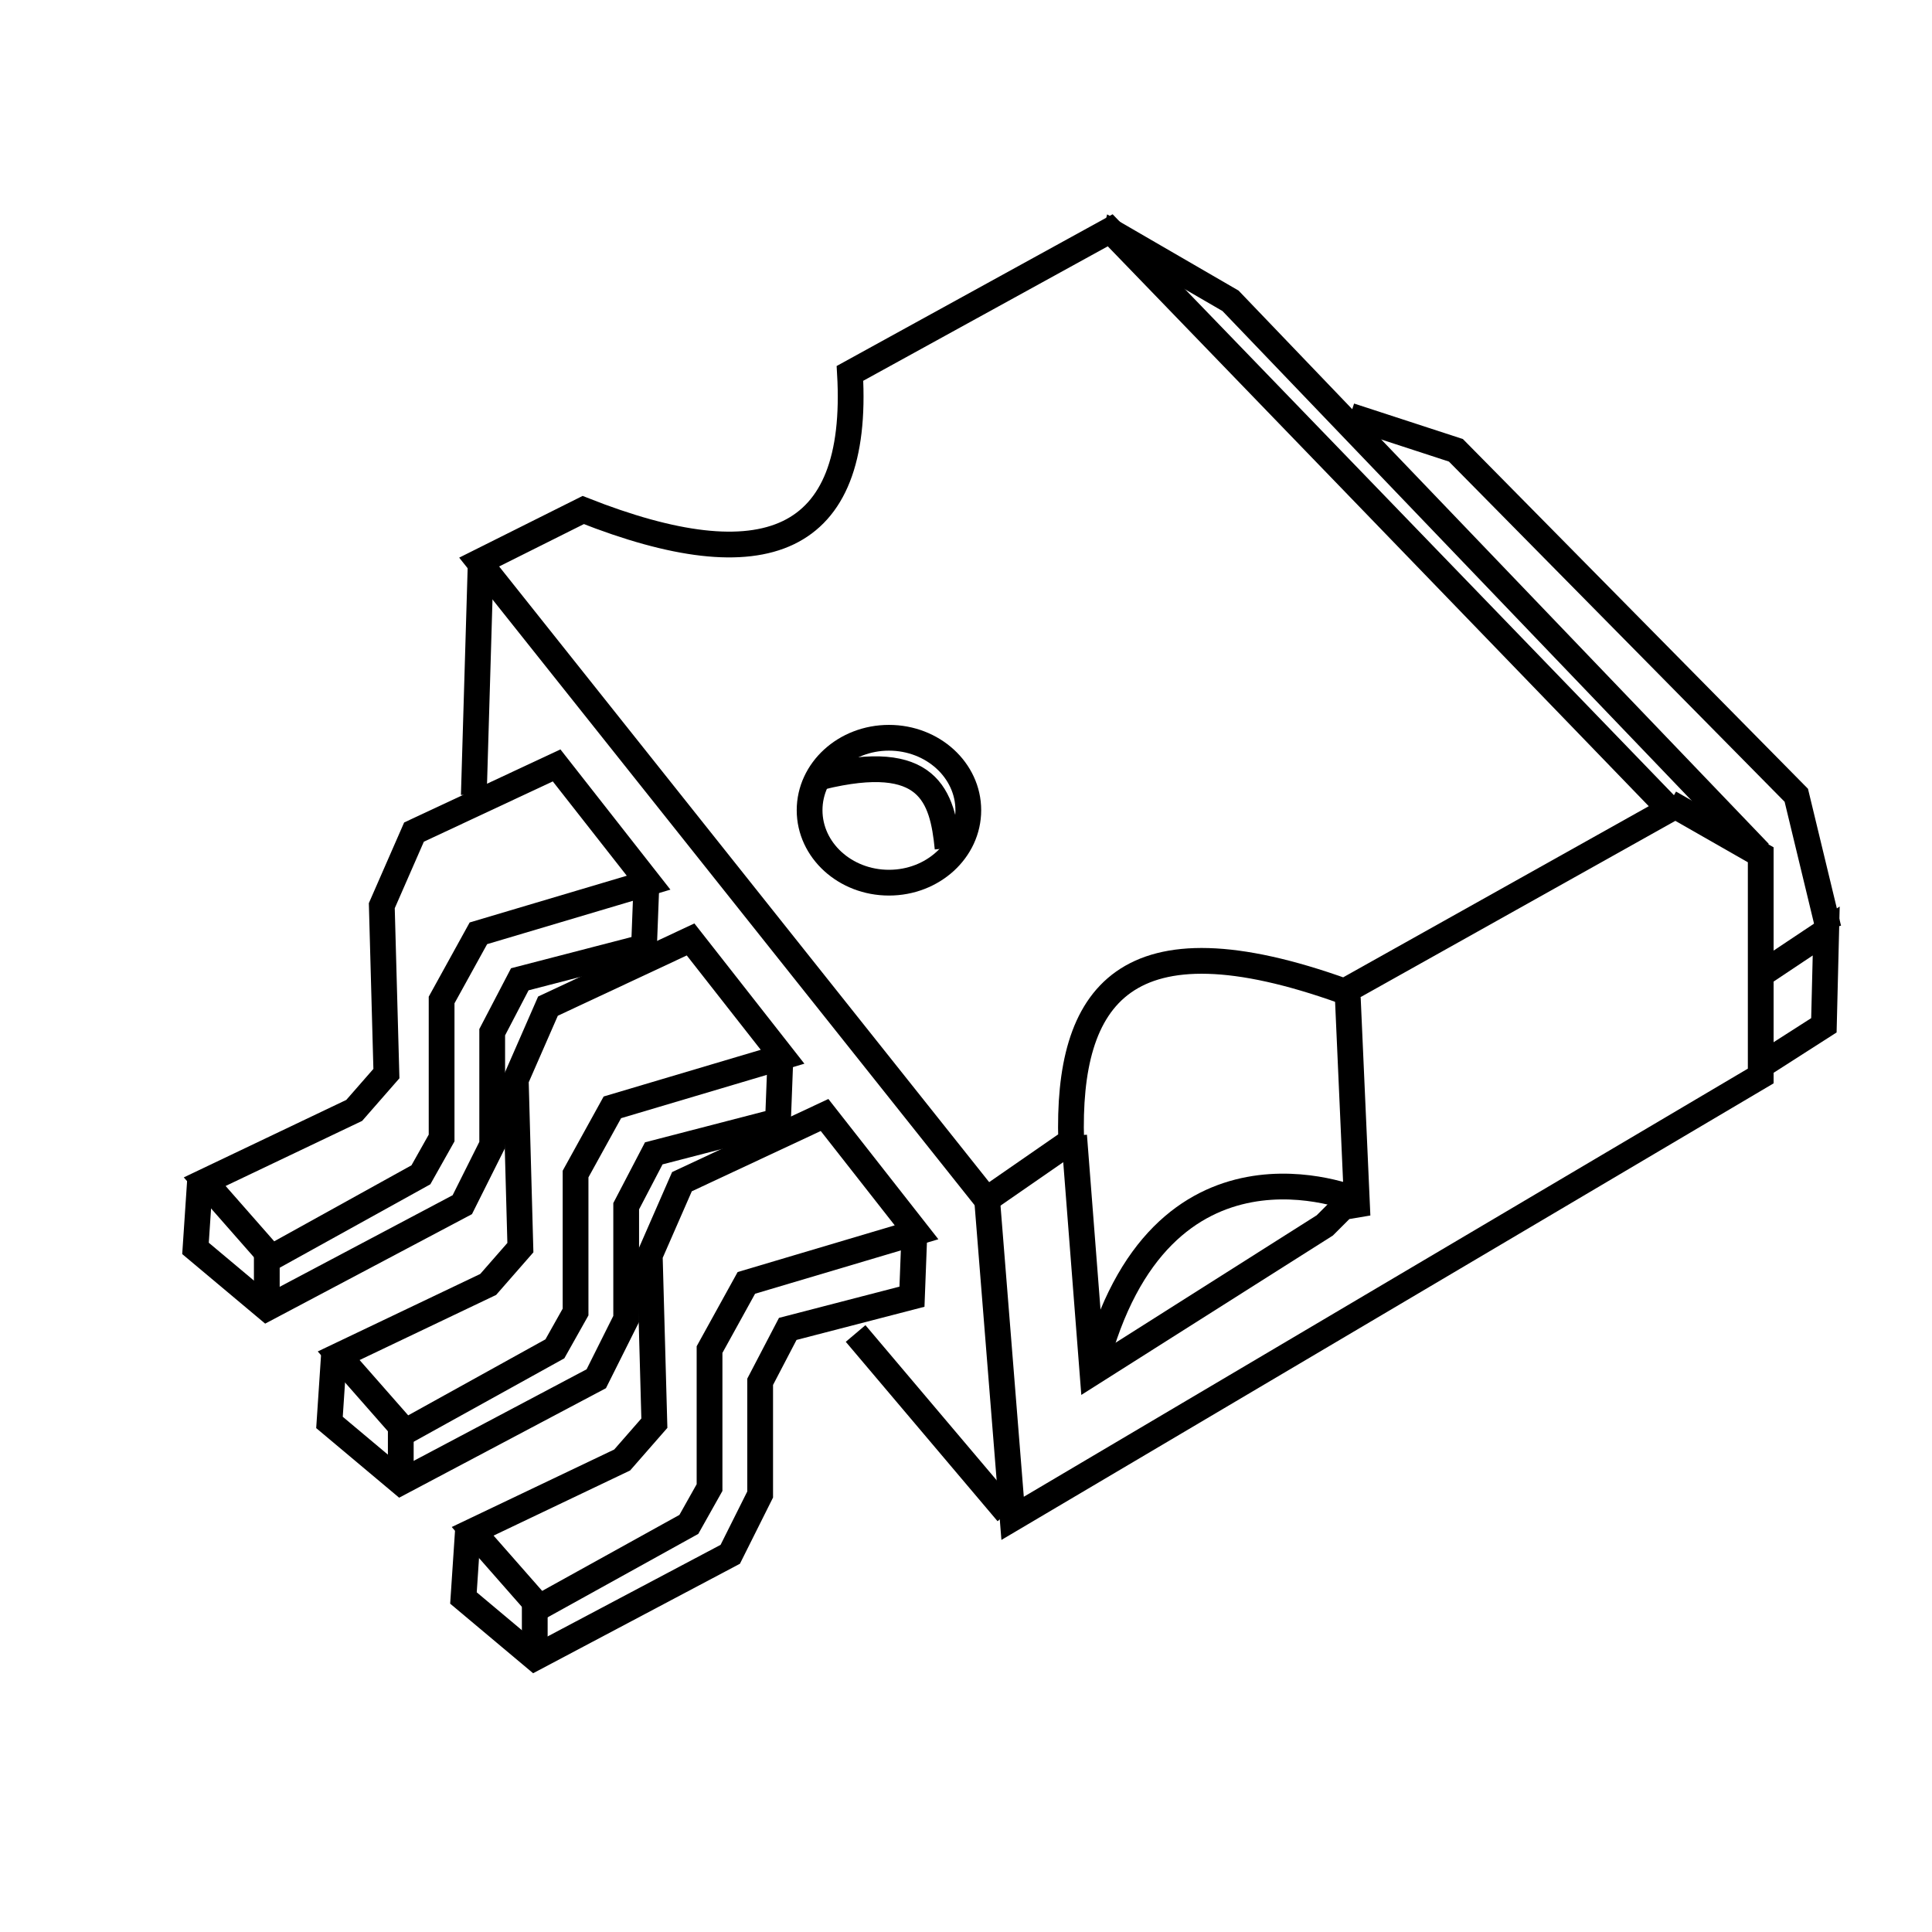
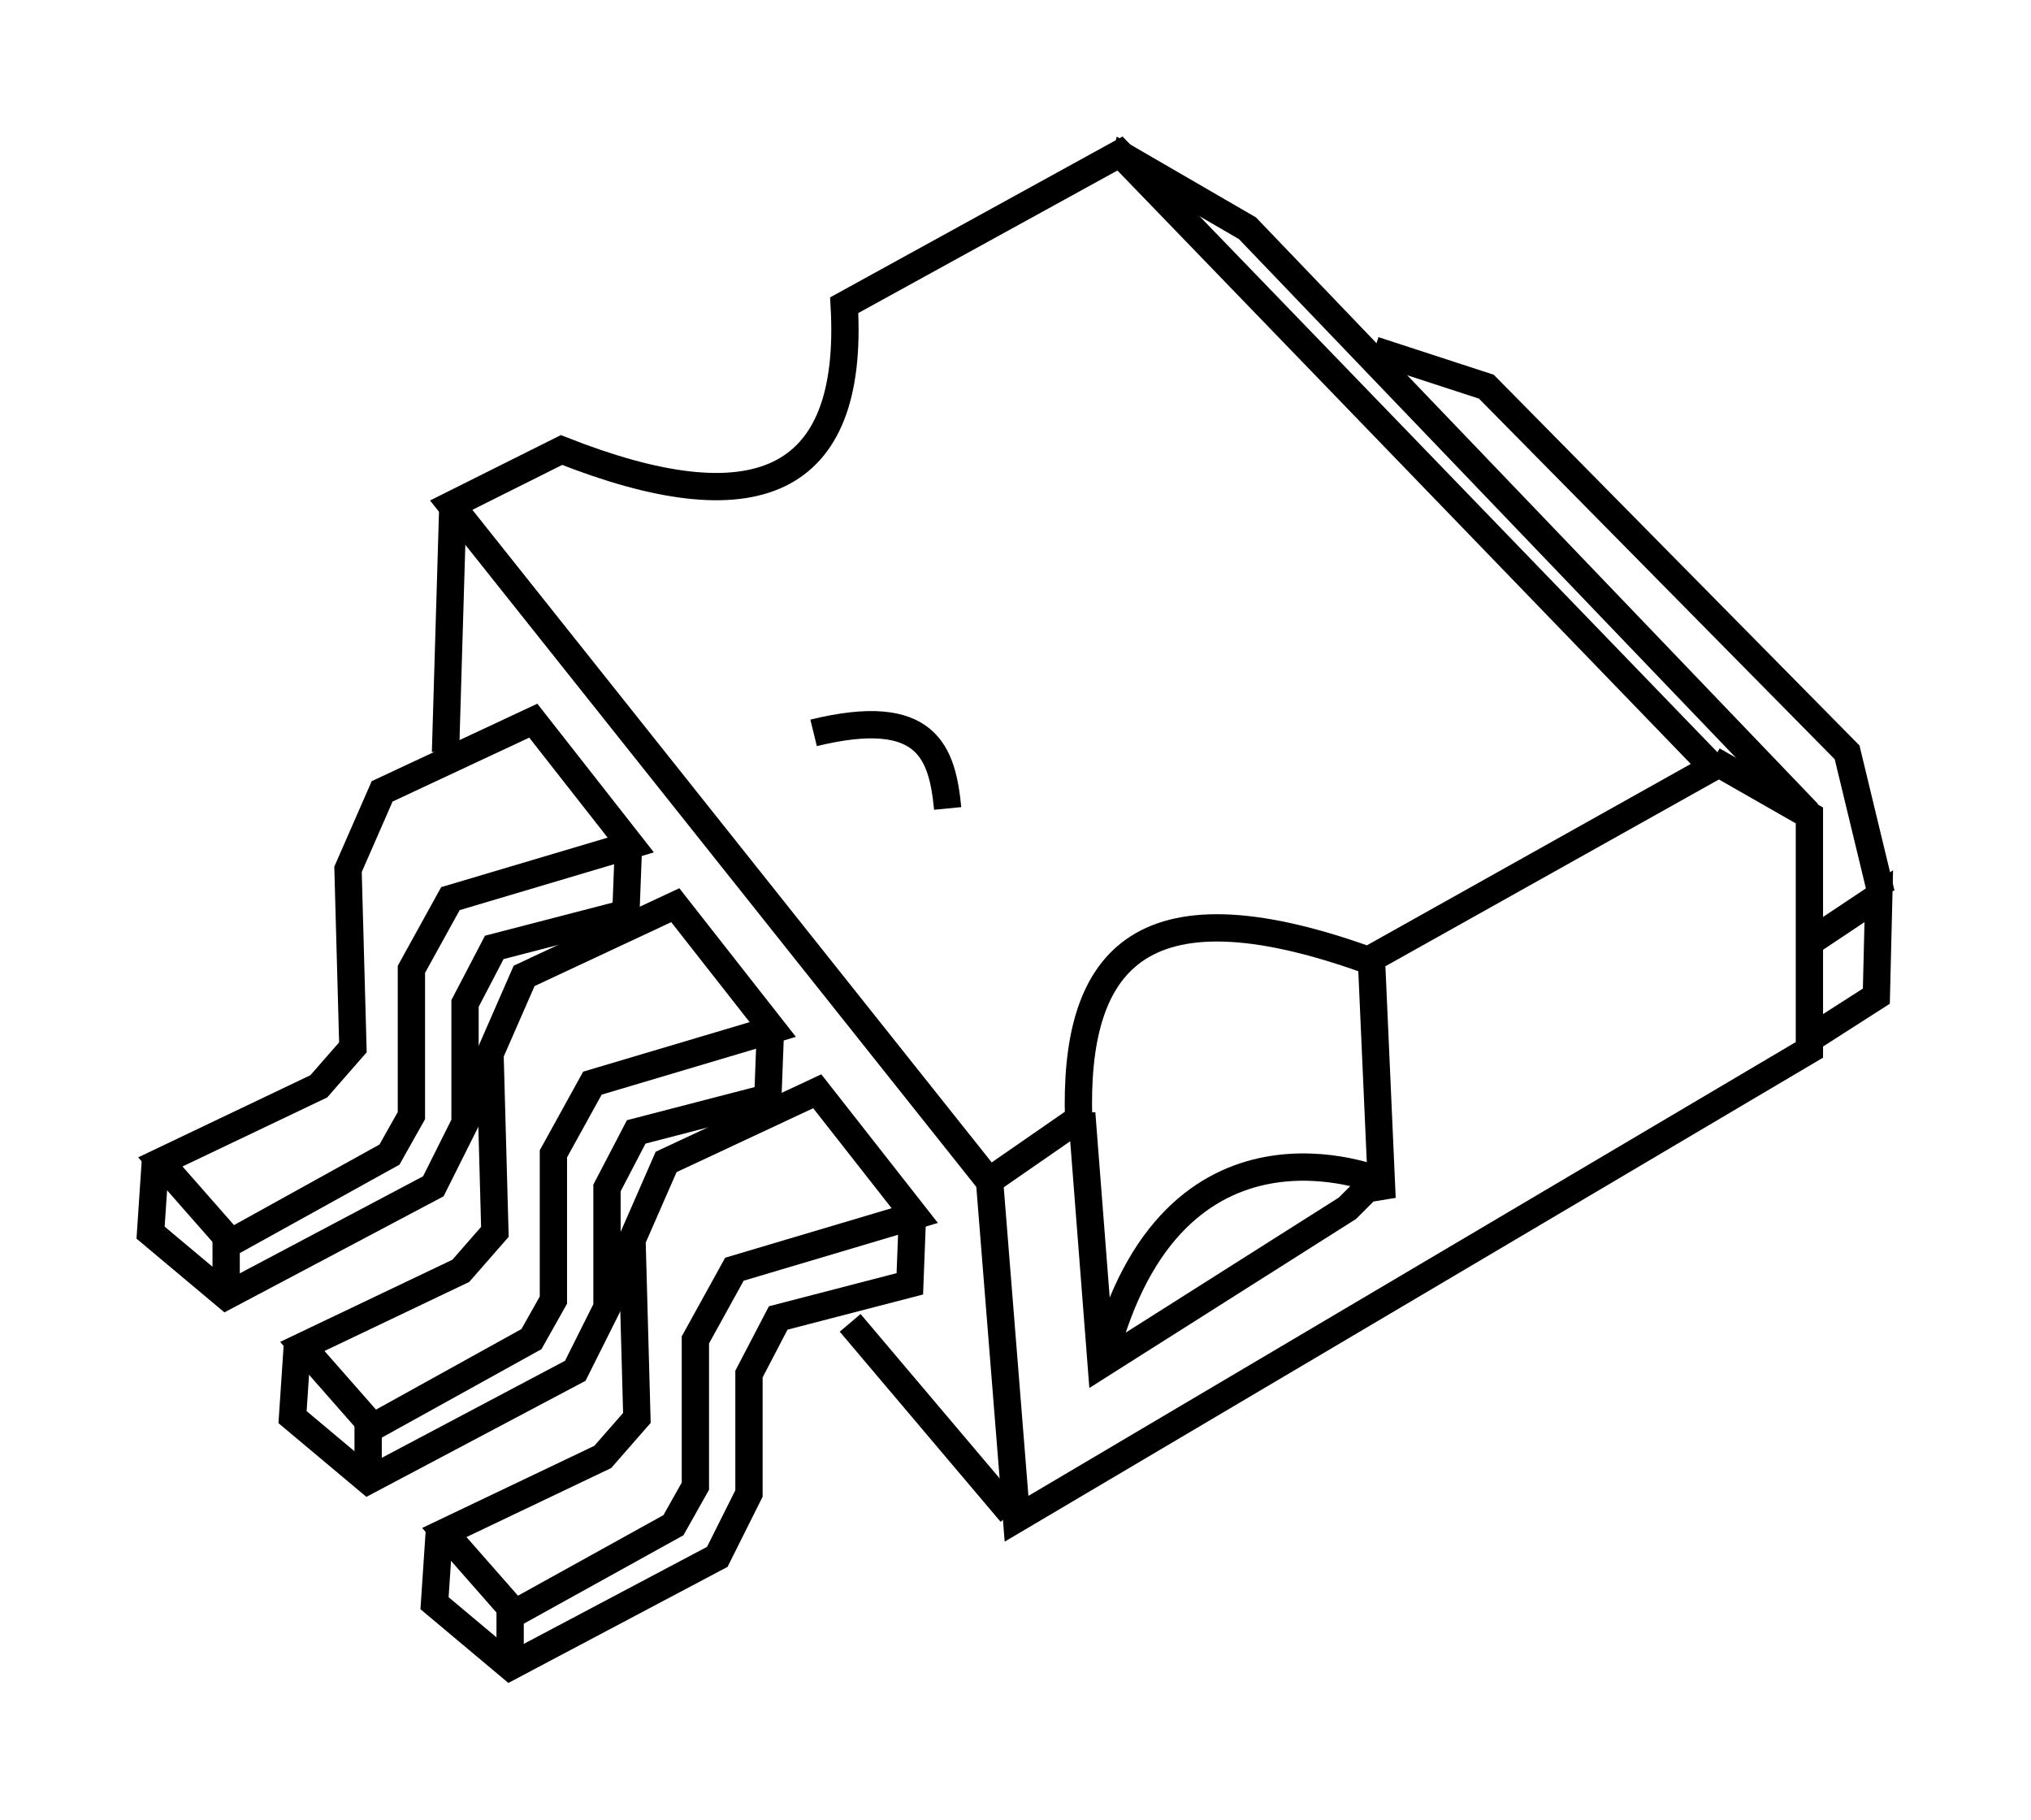
- <svg xmlns="http://www.w3.org/2000/svg" width="75" height="75" id="svg3392" version="1.0">
+ <svg xmlns="http://www.w3.org/2000/svg" width="297.579" height="266.551" id="svg3392" version="1.0">
  <defs id="defs3394" />
-   <g id="layer1">
-     <g id="g3370" transform="translate(94.46429,5565.714)">
-       <path id="path3330" d="M -75.863,-5543.895 L -56.165,-5519.146 L -52.882,-5521.419 C -53.048,-5527.057 -50.822,-5530.302 -42.276,-5527.227 L -29.649,-5534.298 L -51.367,-5556.774 L -61.469,-5551.219 C -61.085,-5544.57 -64.8,-5543.138 -71.823,-5545.915 L -75.863,-5543.895 z " style="fill:none;fill-rule:evenodd;stroke:#000000;stroke-width:1px;stroke-linecap:butt;stroke-linejoin:miter;stroke-opacity:1" />
-       <path id="path3332" d="M -56.165,-5519.399 L -55.155,-5506.772 L -26.113,-5523.944 L -26.113,-5532.531 L -29.649,-5534.551" style="fill:none;fill-rule:evenodd;stroke:#000000;stroke-width:1px;stroke-linecap:butt;stroke-linejoin:miter;stroke-opacity:1" />
-       <path id="path3334" d="M -26.161,-5532.608 L -46.696,-5554.037 L -51.161,-5556.626 L -51.25,-5556.269 L -51.25,-5556.269" style="fill:none;fill-rule:evenodd;stroke:#000000;stroke-width:1px;stroke-linecap:butt;stroke-linejoin:miter;stroke-opacity:1" />
-       <path id="path3336" d="M -25.893,-5524.483 L -23.661,-5525.912 L -23.571,-5529.573 L -25.982,-5527.965" style="fill:none;fill-rule:evenodd;stroke:#000000;stroke-width:1px;stroke-linecap:butt;stroke-linejoin:miter;stroke-opacity:1" />
-       <path id="path3338" d="M -23.482,-5529.662 L -24.732,-5534.841 L -37.946,-5548.233 L -42.054,-5549.573" style="fill:none;fill-rule:evenodd;stroke:#000000;stroke-width:1px;stroke-linecap:butt;stroke-linejoin:miter;stroke-opacity:1" />
-       <path id="path3340" d="M -52.768,-5521.626 L -52.054,-5512.43 L -43.036,-5518.144 L -42.321,-5518.858 L -41.786,-5518.948 L -42.143,-5526.983" style="fill:none;fill-rule:evenodd;stroke:#000000;stroke-width:1px;stroke-linecap:butt;stroke-linejoin:miter;stroke-opacity:1" />
-       <path id="path3342" d="M -51.964,-5512.608 C -49.46,-5522.344 -41.868,-5519.165 -41.786,-5519.126" style="fill:none;fill-rule:evenodd;stroke:#000000;stroke-width:1px;stroke-linecap:butt;stroke-linejoin:miter;stroke-opacity:1" />
-       <path transform="translate(104.1964,-4764.346)" d="M -161.071 -769.915 A 3.08 2.812 0 1 1  -167.232,-769.915 A 3.08 2.812 0 1 1  -161.071 -769.915 z" id="path3344" style="fill:none;fill-opacity:1;fill-rule:nonzero;stroke:#000000;stroke-width:1;stroke-miterlimit:4;stroke-dasharray:none;stroke-opacity:1" />
-       <path id="path3346" d="M -62.589,-5535.555 C -58.41,-5536.576 -57.878,-5534.809 -57.679,-5532.787" style="fill:none;fill-rule:evenodd;stroke:#000000;stroke-width:1px;stroke-linecap:butt;stroke-linejoin:miter;stroke-opacity:1" />
-       <path id="path3348" d="M -75.804,-5543.858 L -76.071,-5534.841" style="fill:none;fill-rule:evenodd;stroke:#000000;stroke-width:1px;stroke-linecap:butt;stroke-linejoin:miter;stroke-opacity:1" />
-       <path id="path3350" d="M -55.357,-5506.983 L -61.25,-5513.948" style="fill:none;fill-rule:evenodd;stroke:#000000;stroke-width:1px;stroke-linecap:butt;stroke-linejoin:miter;stroke-opacity:1" />
-       <path id="path3352" d="M -69.286,-5531.448 L -72.857,-5536.001 L -78.393,-5533.412 L -79.643,-5530.555 L -79.464,-5524.037 L -80.714,-5522.608 L -86.518,-5519.841 L -83.929,-5516.894 L -78.125,-5520.108 L -77.321,-5521.537 L -77.321,-5526.894 L -75.893,-5529.483 L -69.286,-5531.448 z " style="fill:none;fill-rule:evenodd;stroke:#000000;stroke-width:1px;stroke-linecap:butt;stroke-linejoin:miter;stroke-opacity:1" />
-       <path id="path3354" d="M -86.696,-5519.93 L -86.875,-5517.251 L -84.107,-5514.93 L -76.518,-5518.948 L -75.357,-5521.269 L -75.357,-5525.644 L -74.286,-5527.698 L -69.464,-5528.948 L -69.375,-5531.269" style="fill:none;fill-rule:evenodd;stroke:#000000;stroke-width:1px;stroke-linecap:butt;stroke-linejoin:miter;stroke-opacity:1" />
-       <path id="path3356" d="M -84.107,-5517.341 L -84.107,-5515.019" style="fill:none;fill-rule:evenodd;stroke:#000000;stroke-width:1px;stroke-linecap:butt;stroke-linejoin:miter;stroke-opacity:1" />
-       <path id="path3358" d="M -58.884,-5517.876 L -62.455,-5522.43 L -67.991,-5519.841 L -69.241,-5516.983 L -69.062,-5510.466 L -70.312,-5509.037 L -76.116,-5506.269 L -73.527,-5503.323 L -67.723,-5506.537 L -66.92,-5507.966 L -66.92,-5513.323 L -65.491,-5515.912 L -58.884,-5517.876 z " style="fill:none;fill-rule:evenodd;stroke:#000000;stroke-width:1px;stroke-linecap:butt;stroke-linejoin:miter;stroke-opacity:1" />
-       <path id="path3360" d="M -76.295,-5506.358 L -76.473,-5503.68 L -73.705,-5501.358 L -66.116,-5505.376 L -64.955,-5507.698 L -64.955,-5512.073 L -63.884,-5514.126 L -59.062,-5515.376 L -58.973,-5517.698" style="fill:none;fill-rule:evenodd;stroke:#000000;stroke-width:1px;stroke-linecap:butt;stroke-linejoin:miter;stroke-opacity:1" />
-       <path id="path3362" d="M -73.705,-5503.769 L -73.705,-5501.448" style="fill:none;fill-rule:evenodd;stroke:#000000;stroke-width:1px;stroke-linecap:butt;stroke-linejoin:miter;stroke-opacity:1" />
-       <path id="path3364" d="M -64.085,-5524.691 L -67.656,-5529.245 L -73.192,-5526.656 L -74.442,-5523.798 L -74.263,-5517.281 L -75.513,-5515.852 L -81.317,-5513.084 L -78.728,-5510.138 L -72.924,-5513.352 L -72.121,-5514.781 L -72.121,-5520.138 L -70.692,-5522.727 L -64.085,-5524.691 z " style="fill:none;fill-rule:evenodd;stroke:#000000;stroke-width:1px;stroke-linecap:butt;stroke-linejoin:miter;stroke-opacity:1" />
-       <path id="path3366" d="M -81.496,-5513.173 L -81.674,-5510.495 L -78.906,-5508.173 L -71.317,-5512.191 L -70.156,-5514.513 L -70.156,-5518.888 L -69.085,-5520.941 L -64.263,-5522.191 L -64.174,-5524.513" style="fill:none;fill-rule:evenodd;stroke:#000000;stroke-width:1px;stroke-linecap:butt;stroke-linejoin:miter;stroke-opacity:1" />
-       <path id="path3368" d="M -78.906,-5510.584 L -78.906,-5508.263" style="fill:none;fill-rule:evenodd;stroke:#000000;stroke-width:1px;stroke-linecap:butt;stroke-linejoin:miter;stroke-opacity:1" />
+   <g id="layer1" transform="translate(109.5185,96.63884)">
+     <g id="g3370" transform="matrix(4,0,0,4,260.0446,22152.948)">
+       <path id="path3330" d="m -75.863,-5543.895 19.698,24.749 3.283,-2.273 c -0.166,-5.638 2.06,-8.883 10.607,-5.808 l 12.627,-7.071 -21.718,-22.476 -10.102,5.556 c 0.383,6.648 -3.332,8.081 -10.354,5.303 z" style="fill:none;fill-rule:evenodd;stroke:#000000;stroke-width:1px;stroke-linecap:butt;stroke-linejoin:miter;stroke-opacity:1" />
+       <path id="path3332" d="m -56.165,-5519.399 1.01,12.627 29.042,-17.173 v -8.586 l -3.536,-2.02" style="fill:none;fill-rule:evenodd;stroke:#000000;stroke-width:1px;stroke-linecap:butt;stroke-linejoin:miter;stroke-opacity:1" />
+       <path id="path3334" d="m -26.161,-5532.608 -20.536,-21.429 -4.464,-2.589 -0.089,0.357 v 0" style="fill:none;fill-rule:evenodd;stroke:#000000;stroke-width:1px;stroke-linecap:butt;stroke-linejoin:miter;stroke-opacity:1" />
+       <path id="path3336" d="m -25.893,-5524.483 2.232,-1.429 0.089,-3.661 -2.411,1.607" style="fill:none;fill-rule:evenodd;stroke:#000000;stroke-width:1px;stroke-linecap:butt;stroke-linejoin:miter;stroke-opacity:1" />
+       <path id="path3338" d="m -23.482,-5529.662 -1.25,-5.179 -13.214,-13.393 -4.107,-1.339" style="fill:none;fill-rule:evenodd;stroke:#000000;stroke-width:1px;stroke-linecap:butt;stroke-linejoin:miter;stroke-opacity:1" />
+       <path id="path3340" d="m -52.768,-5521.626 0.714,9.197 9.018,-5.714 0.714,-0.714 0.536,-0.089 -0.357,-8.036" style="fill:none;fill-rule:evenodd;stroke:#000000;stroke-width:1px;stroke-linecap:butt;stroke-linejoin:miter;stroke-opacity:1" />
+       <path id="path3342" d="m -51.964,-5512.608 c 2.504,-9.735 10.096,-6.557 10.179,-6.518" style="fill:none;fill-rule:evenodd;stroke:#000000;stroke-width:1px;stroke-linecap:butt;stroke-linejoin:miter;stroke-opacity:1" />
+       <path d="" transform="translate(104.1964,-4764.346)" id="path3344" style="fill:none;fill-opacity:1;fill-rule:nonzero;stroke:#000000;stroke-width:1;stroke-miterlimit:4;stroke-dasharray:none;stroke-opacity:1" cx="-164.152" cy="-769.915" rx="3.08" ry="2.812" />
+       <path id="path3346" d="m -62.589,-5535.555 c 4.179,-1.022 4.712,0.746 4.911,2.768" style="fill:none;fill-rule:evenodd;stroke:#000000;stroke-width:1px;stroke-linecap:butt;stroke-linejoin:miter;stroke-opacity:1" />
+       <path id="path3348" d="m -75.804,-5543.858 -0.268,9.018" style="fill:none;fill-rule:evenodd;stroke:#000000;stroke-width:1px;stroke-linecap:butt;stroke-linejoin:miter;stroke-opacity:1" />
+       <path id="path3350" d="m -55.357,-5506.983 -5.893,-6.964" style="fill:none;fill-rule:evenodd;stroke:#000000;stroke-width:1px;stroke-linecap:butt;stroke-linejoin:miter;stroke-opacity:1" />
+       <path id="path3352" d="m -69.286,-5531.448 -3.571,-4.554 -5.536,2.589 -1.25,2.857 0.179,6.518 -1.25,1.429 -5.804,2.768 2.589,2.946 5.804,-3.214 0.804,-1.429 v -5.357 l 1.429,-2.589 z" style="fill:none;fill-rule:evenodd;stroke:#000000;stroke-width:1px;stroke-linecap:butt;stroke-linejoin:miter;stroke-opacity:1" />
+       <path id="path3354" d="m -86.696,-5519.93 -0.179,2.679 2.768,2.321 7.589,-4.018 1.161,-2.321 v -4.375 l 1.071,-2.054 4.821,-1.25 0.089,-2.321" style="fill:none;fill-rule:evenodd;stroke:#000000;stroke-width:1px;stroke-linecap:butt;stroke-linejoin:miter;stroke-opacity:1" />
+       <path id="path3356" d="m -84.107,-5517.341 v 2.321" style="fill:none;fill-rule:evenodd;stroke:#000000;stroke-width:1px;stroke-linecap:butt;stroke-linejoin:miter;stroke-opacity:1" />
+       <path id="path3358" d="m -58.884,-5517.876 -3.571,-4.553 -5.536,2.589 -1.25,2.857 0.179,6.518 -1.25,1.429 -5.804,2.768 2.589,2.946 5.804,-3.214 0.804,-1.429 v -5.357 l 1.429,-2.589 z" style="fill:none;fill-rule:evenodd;stroke:#000000;stroke-width:1px;stroke-linecap:butt;stroke-linejoin:miter;stroke-opacity:1" />
+       <path id="path3360" d="m -76.295,-5506.358 -0.179,2.679 2.768,2.321 7.589,-4.018 1.161,-2.321 v -4.375 l 1.071,-2.054 4.821,-1.25 0.089,-2.321" style="fill:none;fill-rule:evenodd;stroke:#000000;stroke-width:1px;stroke-linecap:butt;stroke-linejoin:miter;stroke-opacity:1" />
+       <path id="path3362" d="m -73.705,-5503.769 v 2.321" style="fill:none;fill-rule:evenodd;stroke:#000000;stroke-width:1px;stroke-linecap:butt;stroke-linejoin:miter;stroke-opacity:1" />
+       <path id="path3364" d="m -64.085,-5524.691 -3.571,-4.553 -5.536,2.589 -1.25,2.857 0.179,6.518 -1.25,1.429 -5.804,2.768 2.589,2.946 5.804,-3.214 0.804,-1.429 v -5.357 l 1.429,-2.589 z" style="fill:none;fill-rule:evenodd;stroke:#000000;stroke-width:1px;stroke-linecap:butt;stroke-linejoin:miter;stroke-opacity:1" />
+       <path id="path3366" d="m -81.496,-5513.173 -0.179,2.679 2.768,2.321 7.589,-4.018 1.161,-2.321 v -4.375 l 1.071,-2.054 4.821,-1.25 0.089,-2.321" style="fill:none;fill-rule:evenodd;stroke:#000000;stroke-width:1px;stroke-linecap:butt;stroke-linejoin:miter;stroke-opacity:1" />
+       <path id="path3368" d="m -78.906,-5510.584 v 2.321" style="fill:none;fill-rule:evenodd;stroke:#000000;stroke-width:1px;stroke-linecap:butt;stroke-linejoin:miter;stroke-opacity:1" />
    </g>
  </g>
</svg>
